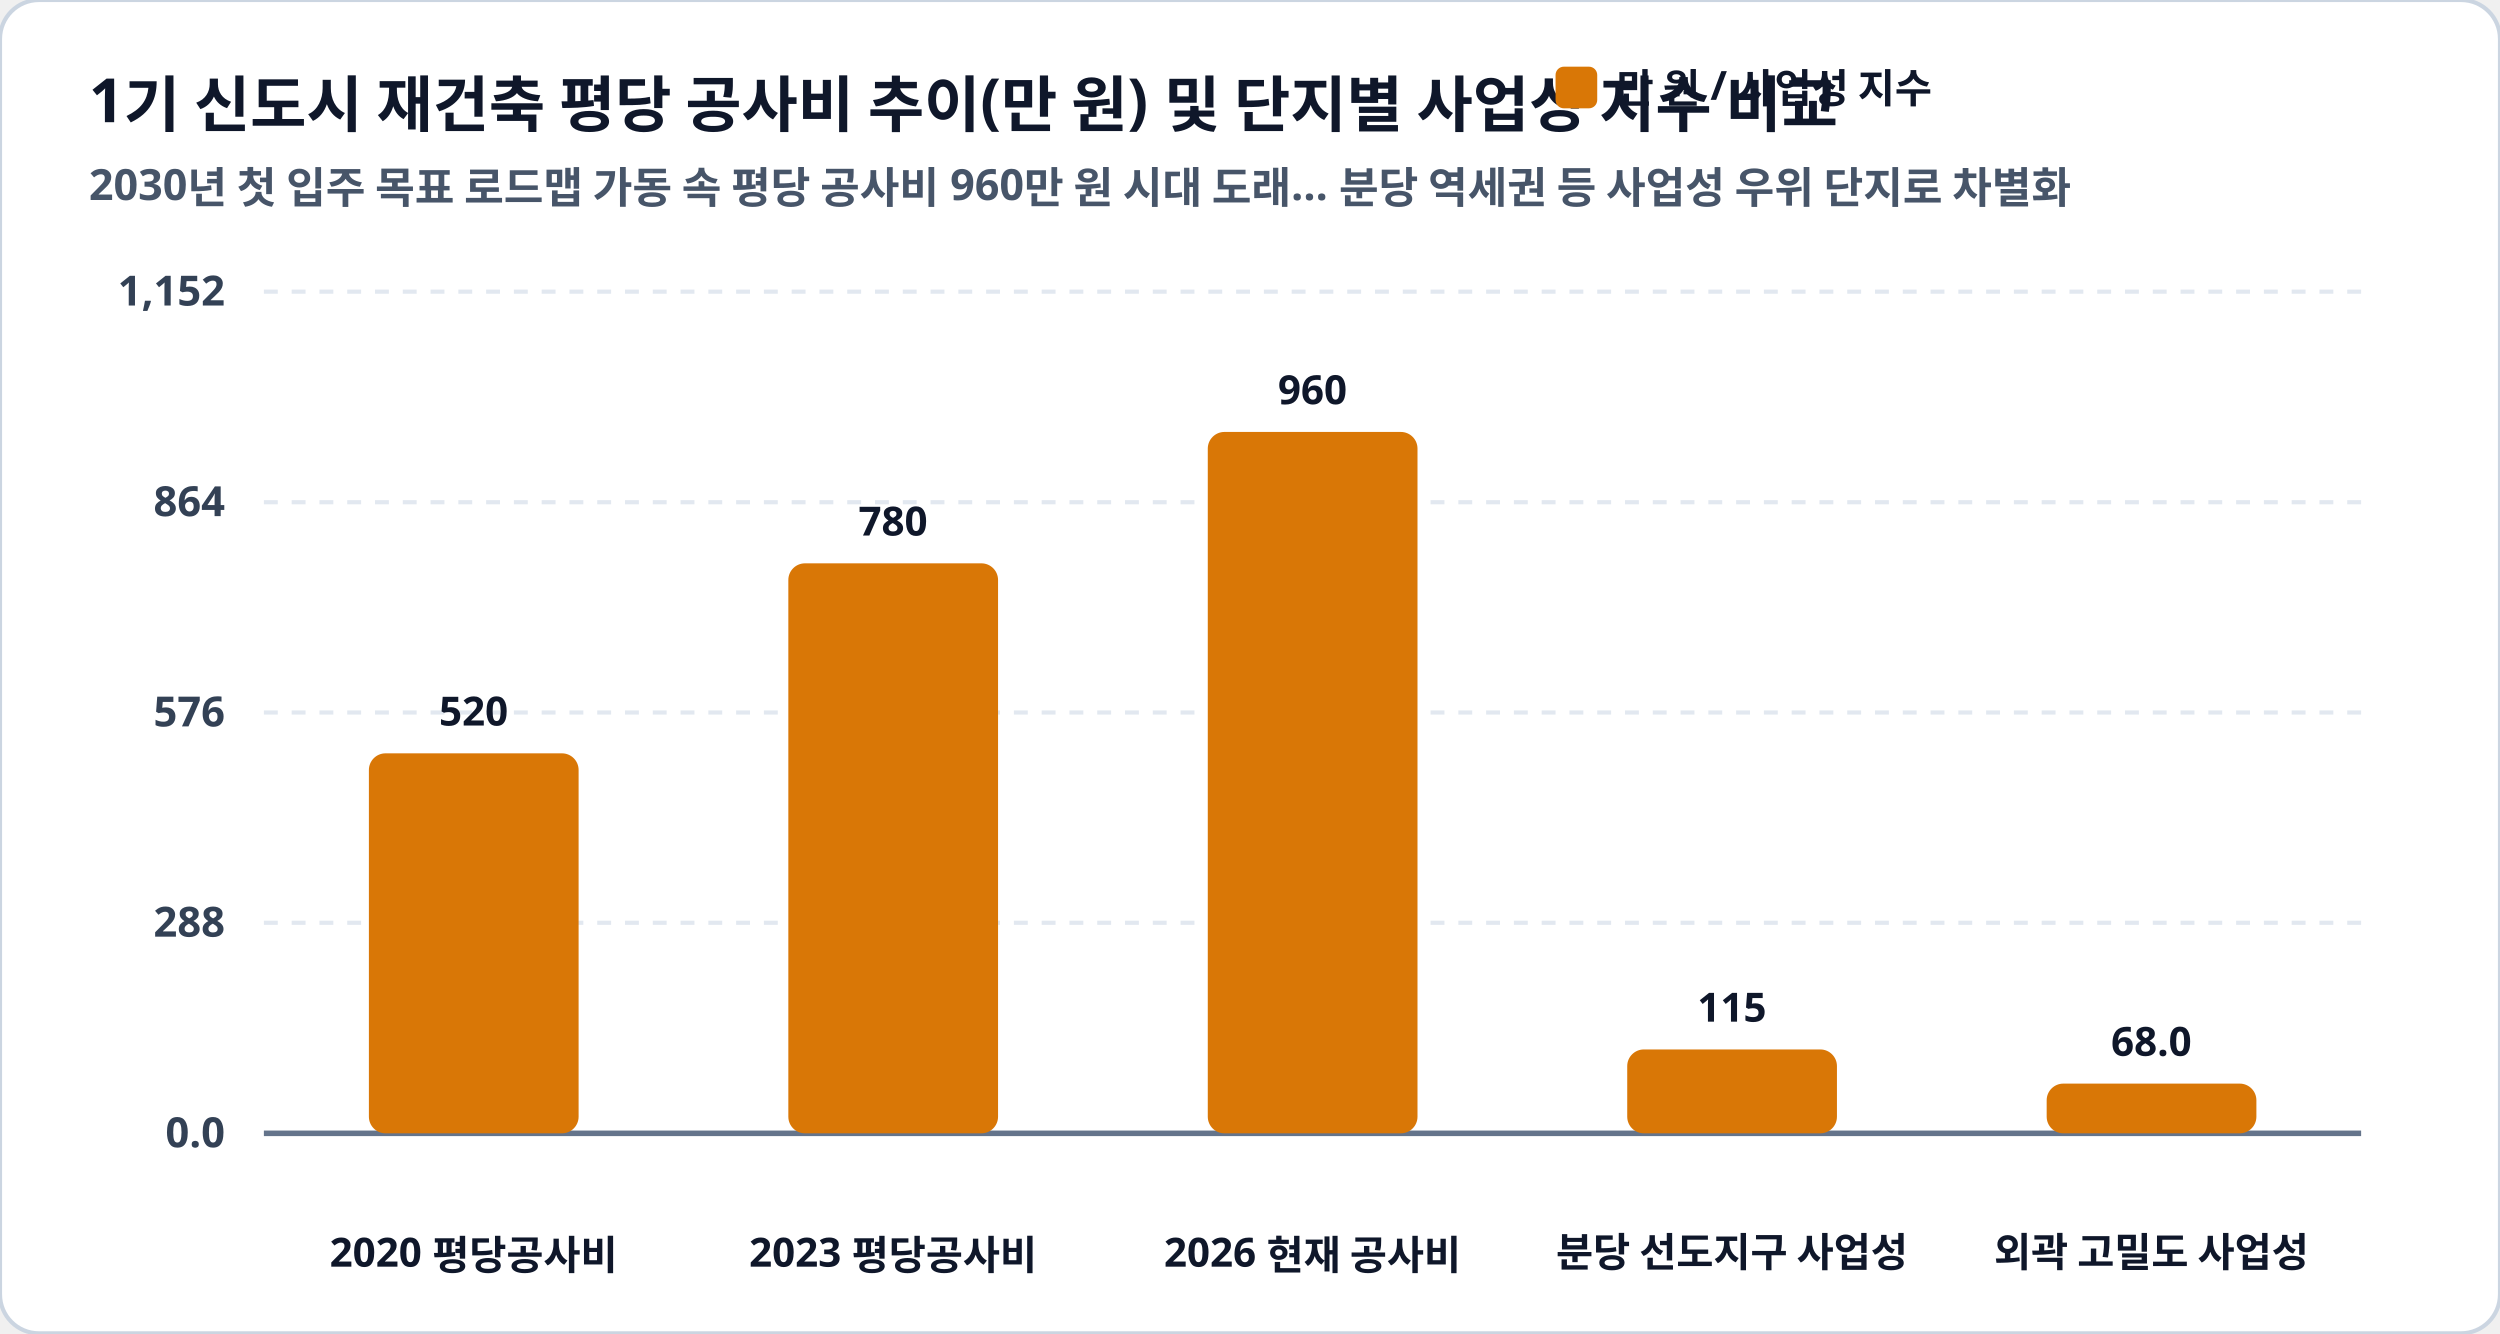
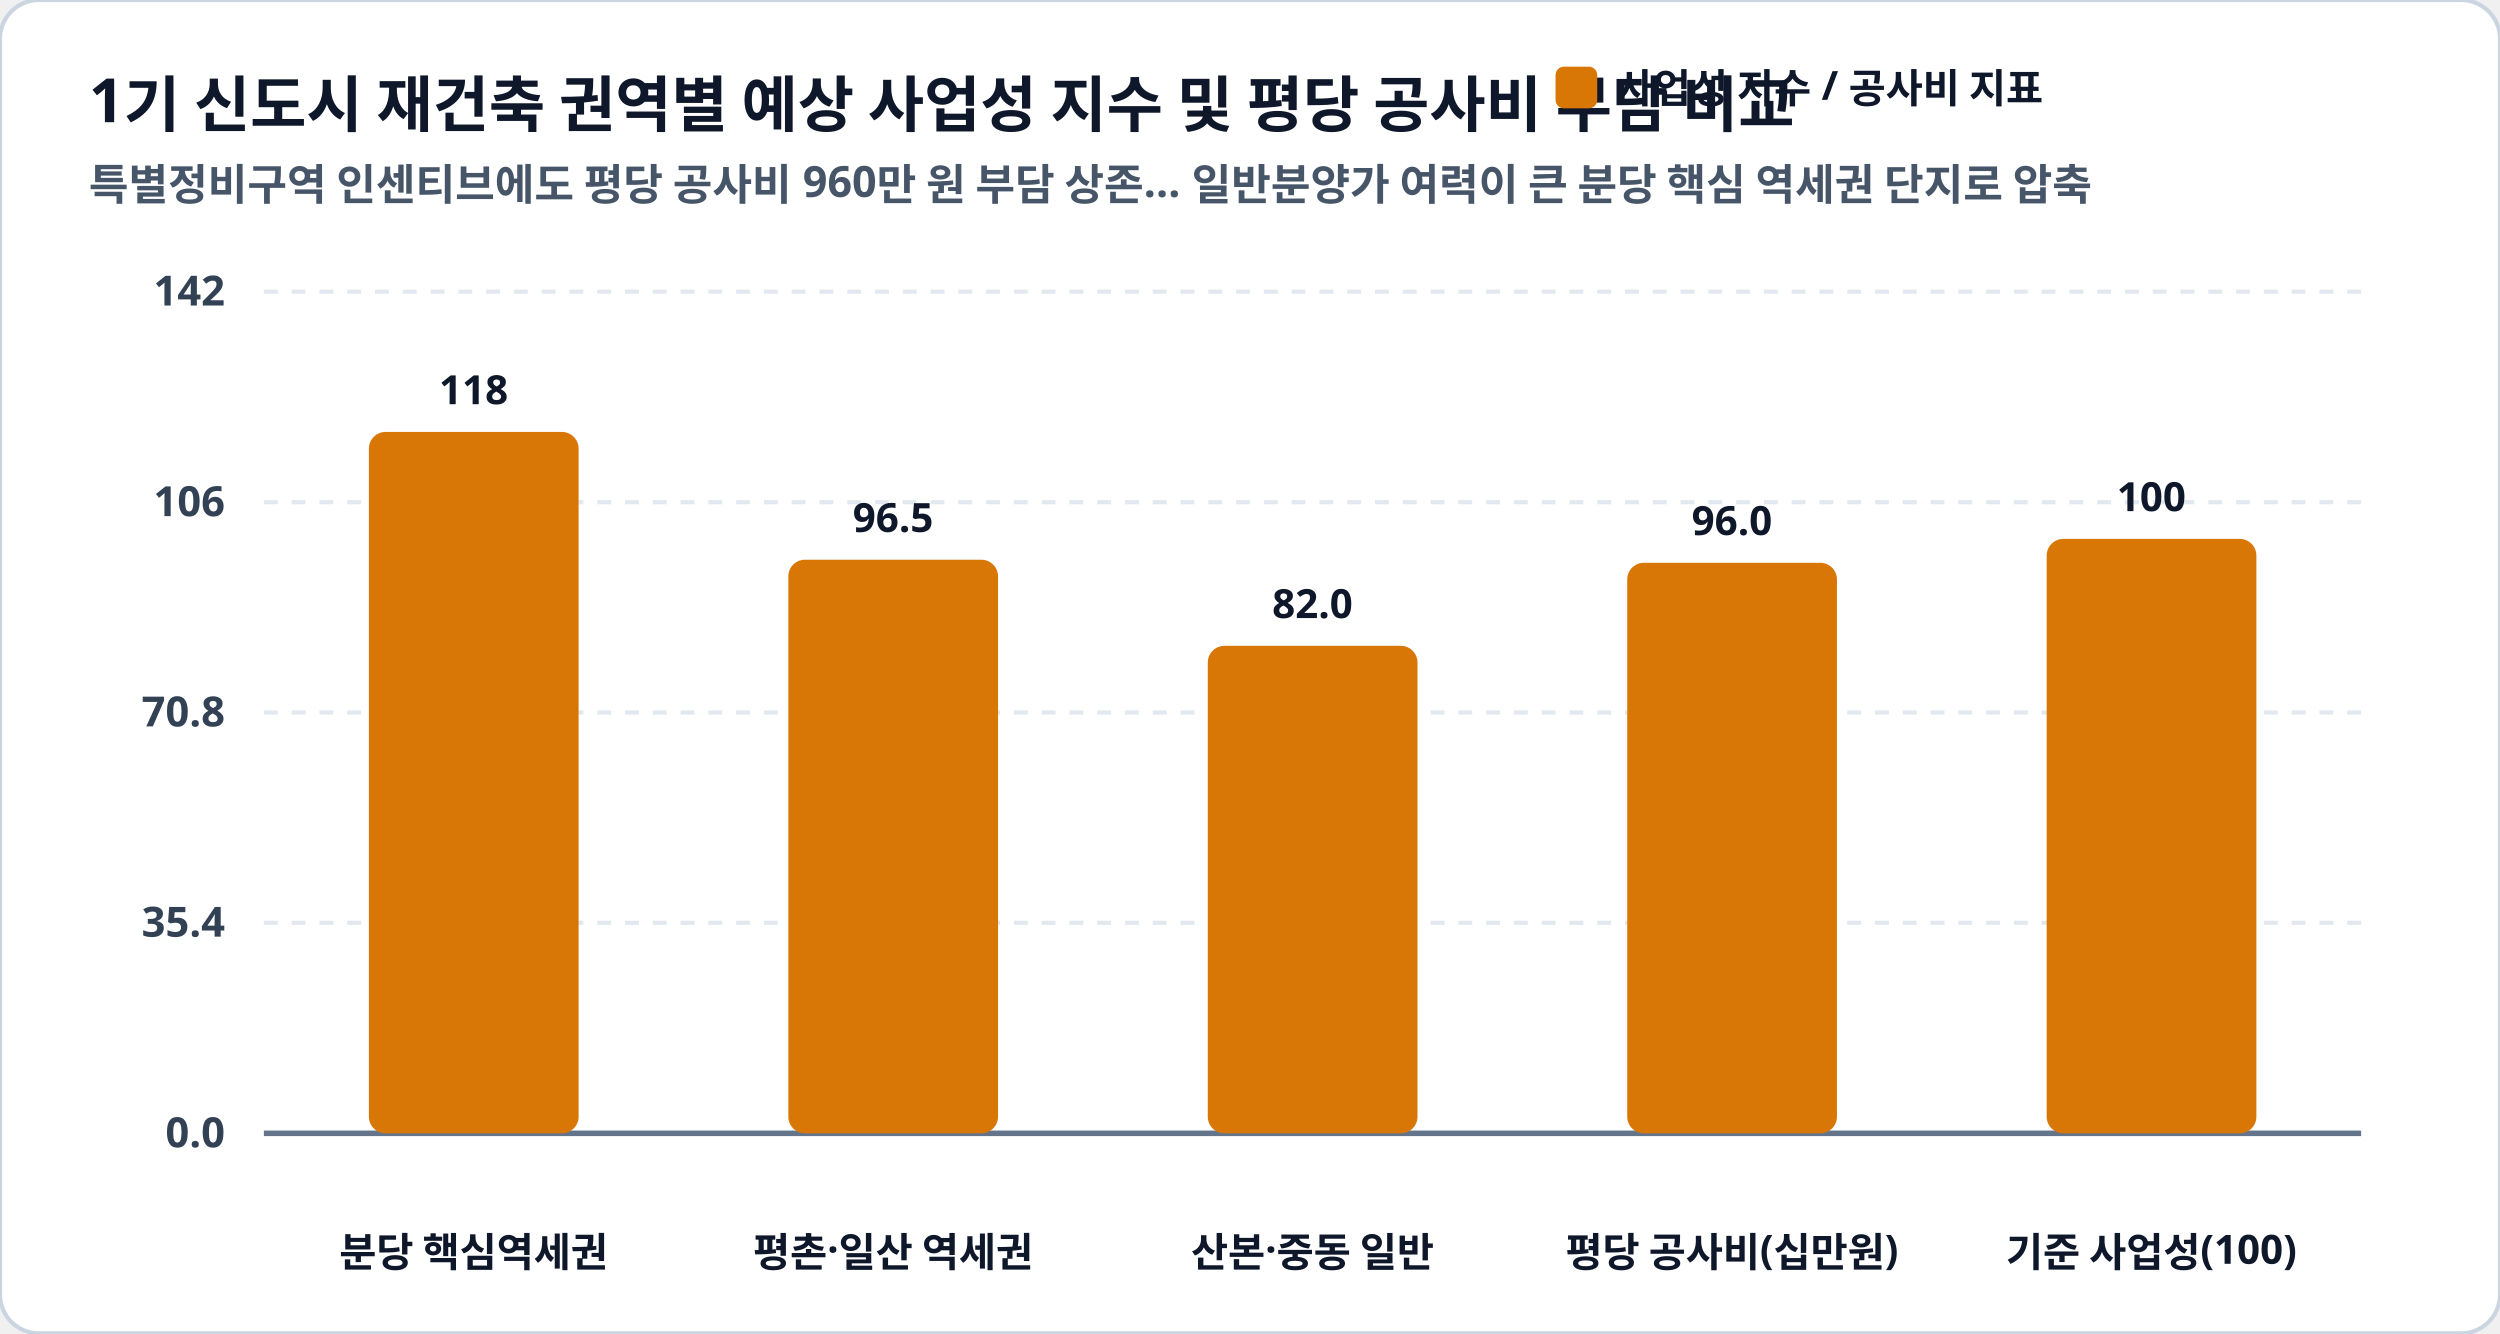
<svg xmlns="http://www.w3.org/2000/svg" viewBox="0 0 900 480" width="100%" height="100%">
  <rect width="900" height="480" rx="14" fill="#ffffff" stroke="#cbd5e1" stroke-width="1.5" />
-   <text x="32" y="44" fill="#0f172a" font-family="Pretendard, sans-serif" font-size="22" font-weight="900">1기 신도시 재건축 평당 공사비 추이(만 원) 및 단지별 사업성 지수 비교</text>
-   <text x="32" y="72" fill="#475569" font-family="Pretendard, sans-serif" font-size="15.5" font-weight="600">2030년 첫 입주 목표 로드맵 가동 속 평당 공사비 960만 원 시대 도래… 분당 역세권 등 사업성 우위 단지로 차별화</text>
+   <text x="32" y="44" fill="#0f172a" font-family="Pretendard, sans-serif" font-size="22" font-weight="900">1기 신도시 재건축 권역별 예상 사업성 지수 및 평당 공사비 부담 비교</text>
+   <text x="32" y="72" fill="#475569" font-family="Pretendard, sans-serif" font-size="15.5" font-weight="600">특별정비구역 인센티브에도 평당 공사비 960만 원 부담 상존… 일반분양가 여력이 큰 분당 핵심 역세권 단지로 압축</text>
  <rect x="560" y="24" width="15" height="15" rx="3" fill="#d97706" />
-   <text x="582" y="37" fill="#0f172a" font-family="Pretendard, sans-serif" font-size="14.5" font-weight="800">만 원 / 사업성 지수</text>
+   <text x="582" y="37" fill="#0f172a" font-family="Pretendard, sans-serif" font-size="14.5" font-weight="800">사업성 지수 / 공사비 지표</text>
  <line x1="95" y1="105.0" x2="850" y2="105.0" stroke="#e2e8f0" stroke-width="1.5" stroke-dasharray="5,5" />
-   <text x="81" y="110.0" fill="#334155" font-family="Pretendard, sans-serif" font-size="15" font-weight="700" text-anchor="end">1,152</text>
+   <text x="81" y="110.0" fill="#334155" font-family="Pretendard, sans-serif" font-size="15" font-weight="700" text-anchor="end">142</text>
  <line x1="95" y1="180.8" x2="850" y2="180.8" stroke="#e2e8f0" stroke-width="1.5" stroke-dasharray="5,5" />
-   <text x="81" y="185.8" fill="#334155" font-family="Pretendard, sans-serif" font-size="15" font-weight="700" text-anchor="end">864</text>
+   <text x="81" y="185.8" fill="#334155" font-family="Pretendard, sans-serif" font-size="15" font-weight="700" text-anchor="end">106</text>
  <line x1="95" y1="256.5" x2="850" y2="256.5" stroke="#e2e8f0" stroke-width="1.5" stroke-dasharray="5,5" />
-   <text x="81" y="261.5" fill="#334155" font-family="Pretendard, sans-serif" font-size="15" font-weight="700" text-anchor="end">576</text>
+   <text x="81" y="261.5" fill="#334155" font-family="Pretendard, sans-serif" font-size="15" font-weight="700" text-anchor="end">70.8</text>
  <line x1="95" y1="332.2" x2="850" y2="332.2" stroke="#e2e8f0" stroke-width="1.5" stroke-dasharray="5,5" />
-   <text x="81" y="337.2" fill="#334155" font-family="Pretendard, sans-serif" font-size="15" font-weight="700" text-anchor="end">288</text>
+   <text x="81" y="337.2" fill="#334155" font-family="Pretendard, sans-serif" font-size="15" font-weight="700" text-anchor="end">35.4</text>
  <line x1="95" y1="408.0" x2="850" y2="408.0" stroke="#e2e8f0" stroke-width="1.5" stroke-dasharray="5,5" />
  <text x="81" y="413.0" fill="#334155" font-family="Pretendard, sans-serif" font-size="15" font-weight="700" text-anchor="end">0.0</text>
  <line x1="95" y1="408.0" x2="850" y2="408.0" stroke="#64748b" stroke-width="2" />
-   <rect x="132.8" y="271.2" width="75.5" height="136.8" rx="6" fill="#d97706" />
-   <text x="170.5" y="261.2" fill="#0f172a" font-family="Pretendard, sans-serif" font-size="14.5" font-weight="800" text-anchor="middle">520</text>
-   <text x="170.5" y="456" fill="#0f172a" font-family="Pretendard, sans-serif" font-size="14.5" font-weight="800" text-anchor="middle">2020 평당공사비</text>
-   <rect x="283.8" y="202.8" width="75.5" height="205.2" rx="6" fill="#d97706" />
-   <text x="321.5" y="192.8" fill="#0f172a" font-family="Pretendard, sans-serif" font-size="14.5" font-weight="800" text-anchor="middle">780</text>
-   <text x="321.5" y="456" fill="#0f172a" font-family="Pretendard, sans-serif" font-size="14.5" font-weight="800" text-anchor="middle">2023 평당공사비</text>
-   <rect x="434.8" y="155.5" width="75.5" height="252.5" rx="6" fill="#d97706" />
-   <text x="472.5" y="145.5" fill="#0f172a" font-family="Pretendard, sans-serif" font-size="14.5" font-weight="800" text-anchor="middle">960</text>
-   <text x="472.5" y="456" fill="#0f172a" font-family="Pretendard, sans-serif" font-size="14.5" font-weight="800" text-anchor="middle">2026 현재 공사비</text>
-   <rect x="585.8" y="377.8" width="75.5" height="30.2" rx="6" fill="#d97706" />
-   <text x="623.5" y="367.8" fill="#0f172a" font-family="Pretendard, sans-serif" font-size="14.5" font-weight="800" text-anchor="middle">115</text>
-   <text x="623.5" y="456" fill="#0f172a" font-family="Pretendard, sans-serif" font-size="14.5" font-weight="800" text-anchor="middle">분당 선도지구 사업성</text>
-   <rect x="736.8" y="390.1" width="75.5" height="17.9" rx="6" fill="#d97706" />
-   <text x="774.5" y="380.1" fill="#0f172a" font-family="Pretendard, sans-serif" font-size="14.5" font-weight="800" text-anchor="middle">68.0</text>
-   <text x="774.5" y="456" fill="#0f172a" font-family="Pretendard, sans-serif" font-size="14.5" font-weight="800" text-anchor="middle">외곽 고밀도 사업성</text>
+   <rect x="132.8" y="155.5" width="75.5" height="252.5" rx="6" fill="#d97706" />
+   <text x="170.5" y="145.5" fill="#0f172a" font-family="Pretendard, sans-serif" font-size="14.5" font-weight="800" text-anchor="middle">118</text>
+   <text x="170.5" y="456" fill="#0f172a" font-family="Pretendard, sans-serif" font-size="14.5" font-weight="800" text-anchor="middle">분당 핵심역세권</text>
+   <rect x="283.8" y="201.5" width="75.5" height="206.5" rx="6" fill="#d97706" />
+   <text x="321.5" y="191.5" fill="#0f172a" font-family="Pretendard, sans-serif" font-size="14.5" font-weight="800" text-anchor="middle">96.5</text>
+   <text x="321.5" y="456" fill="#0f172a" font-family="Pretendard, sans-serif" font-size="14.5" font-weight="800" text-anchor="middle">평촌·일산 역세권</text>
+   <rect x="434.8" y="232.5" width="75.5" height="175.5" rx="6" fill="#d97706" />
+   <text x="472.5" y="222.5" fill="#0f172a" font-family="Pretendard, sans-serif" font-size="14.5" font-weight="800" text-anchor="middle">82.0</text>
+   <text x="472.5" y="456" fill="#0f172a" font-family="Pretendard, sans-serif" font-size="14.5" font-weight="800" text-anchor="middle">산본·중동 일반</text>
+   <rect x="585.8" y="202.6" width="75.5" height="205.4" rx="6" fill="#d97706" />
+   <text x="623.5" y="192.6" fill="#0f172a" font-family="Pretendard, sans-serif" font-size="14.5" font-weight="800" text-anchor="middle">96.0</text>
+   <text x="623.5" y="456" fill="#0f172a" font-family="Pretendard, sans-serif" font-size="14.5" font-weight="800" text-anchor="middle">평당 공사비(십만원)</text>
+   <rect x="736.8" y="194.0" width="75.5" height="214.0" rx="6" fill="#d97706" />
+   <text x="774.5" y="184.0" fill="#0f172a" font-family="Pretendard, sans-serif" font-size="14.5" font-weight="800" text-anchor="middle">100</text>
+   <text x="774.5" y="456" fill="#0f172a" font-family="Pretendard, sans-serif" font-size="14.5" font-weight="800" text-anchor="middle">기준 사업성(100)</text>
</svg>
